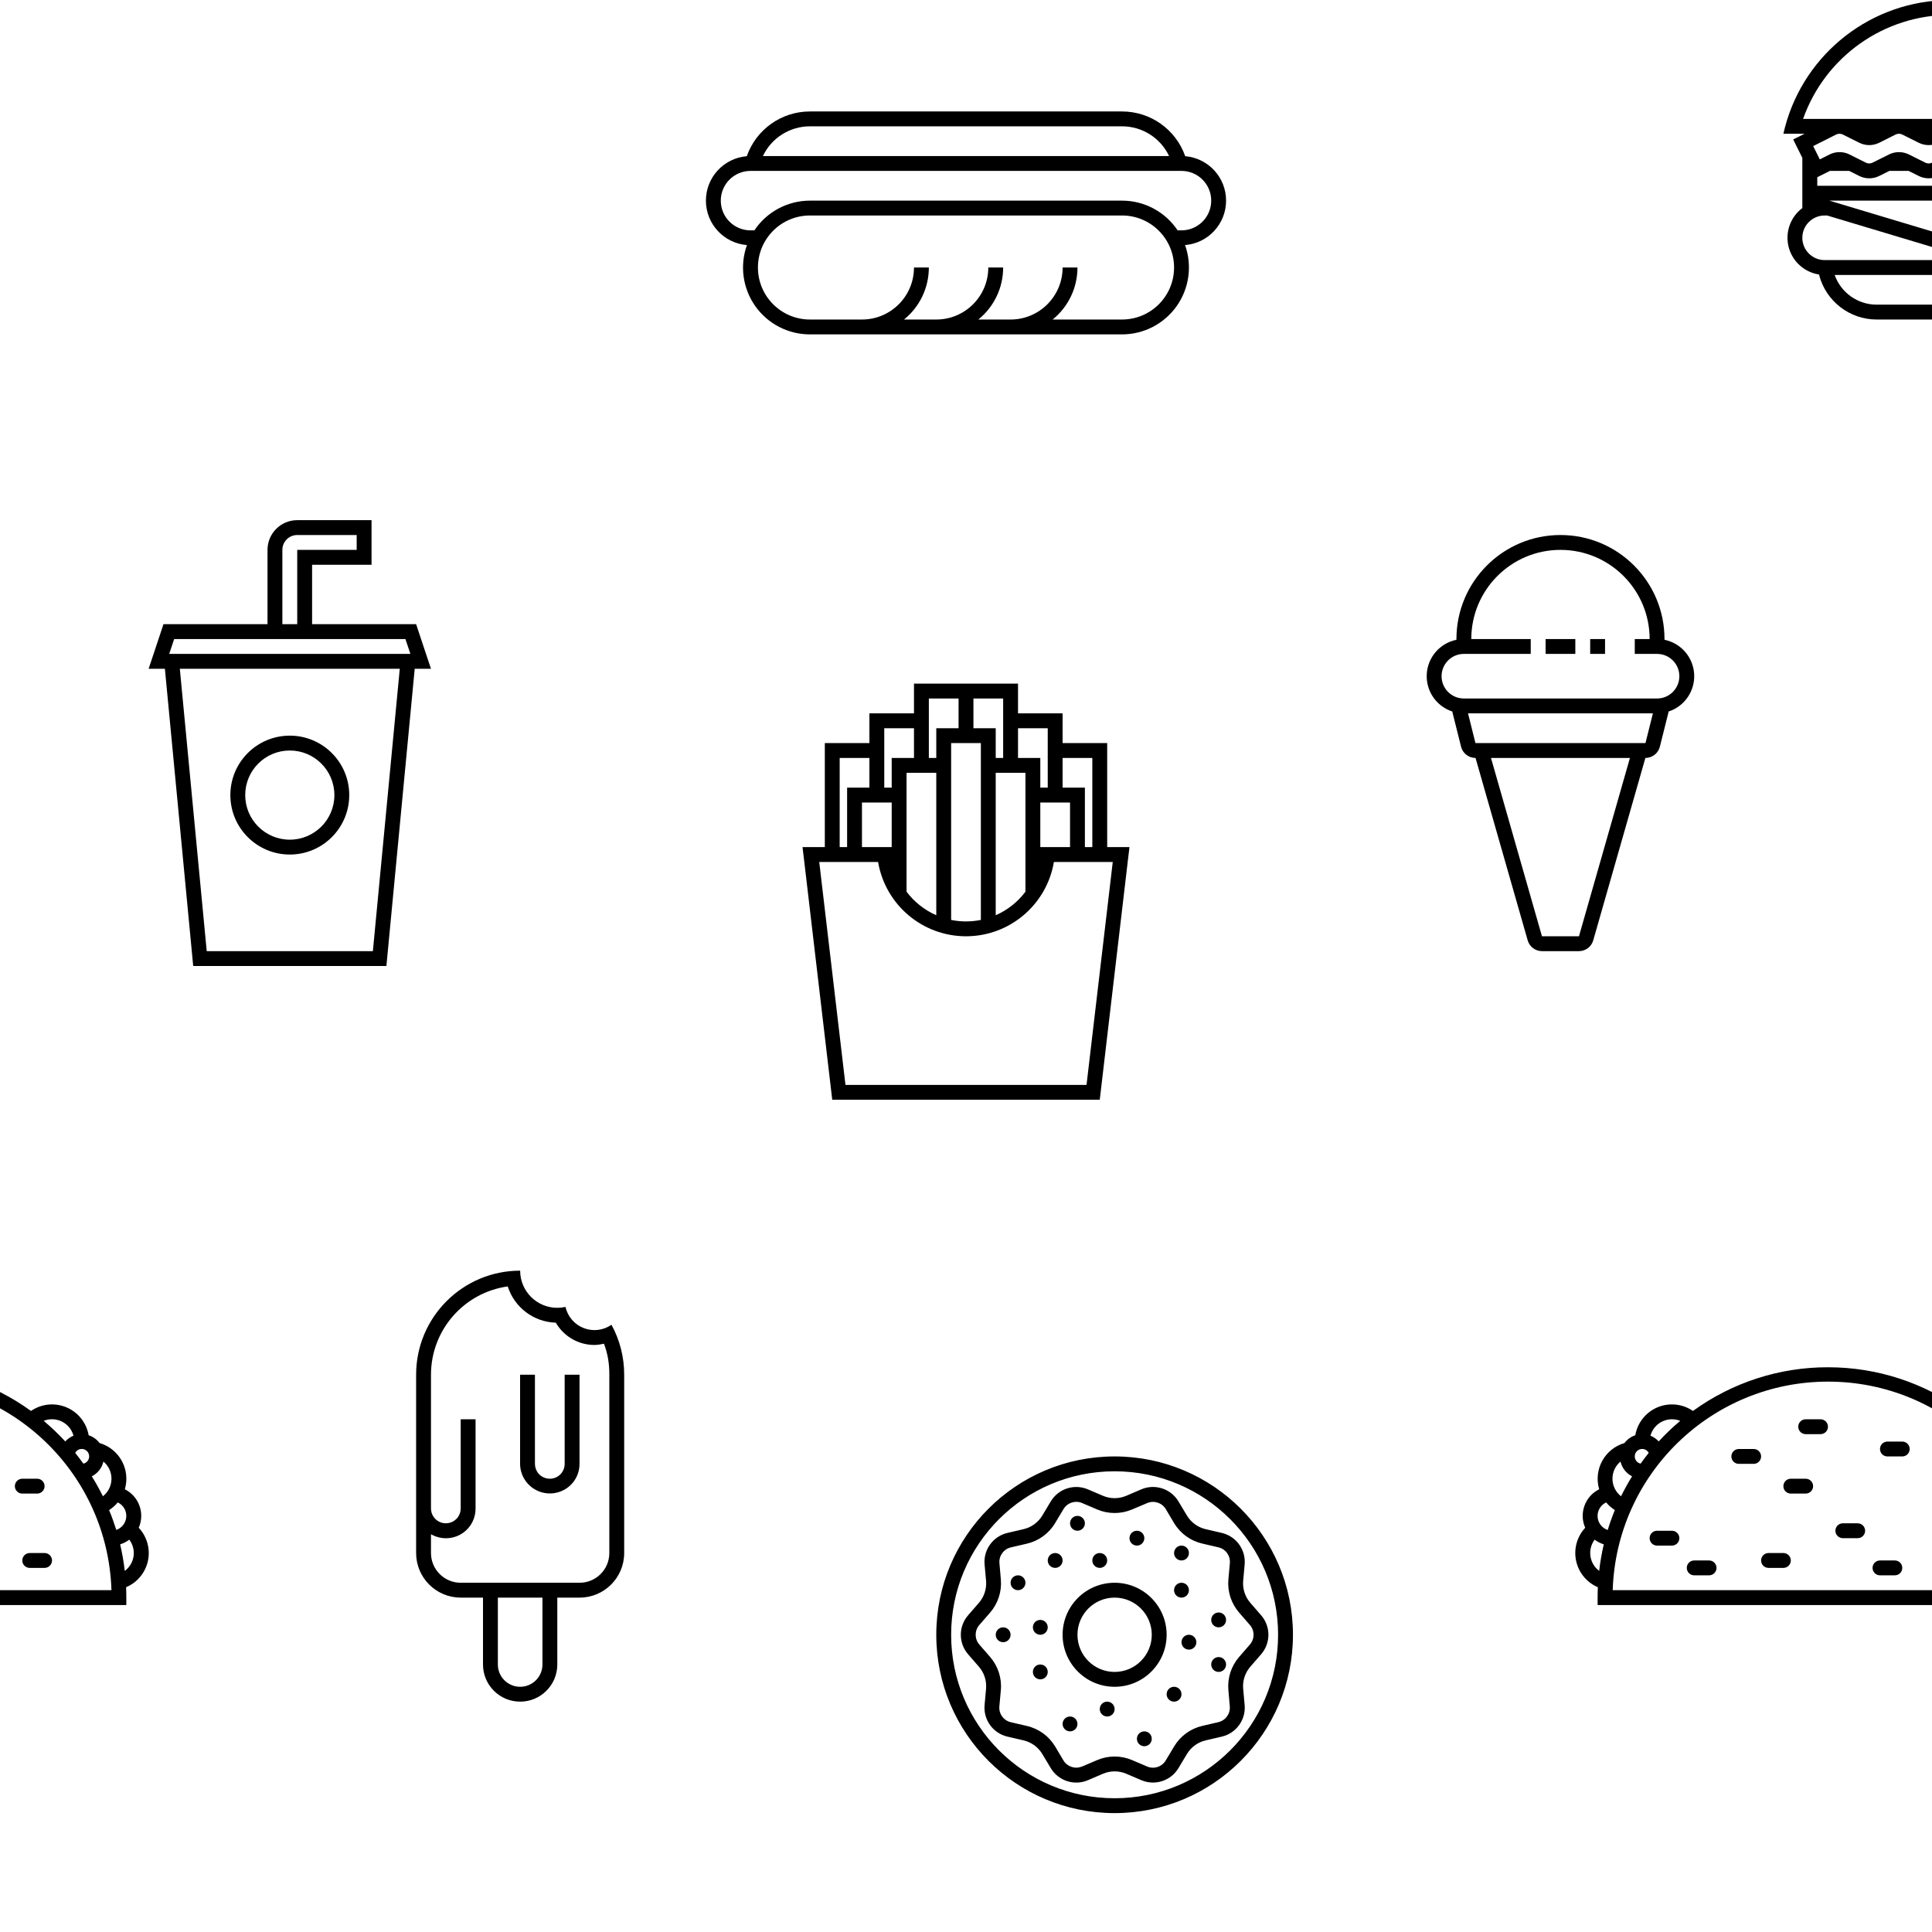
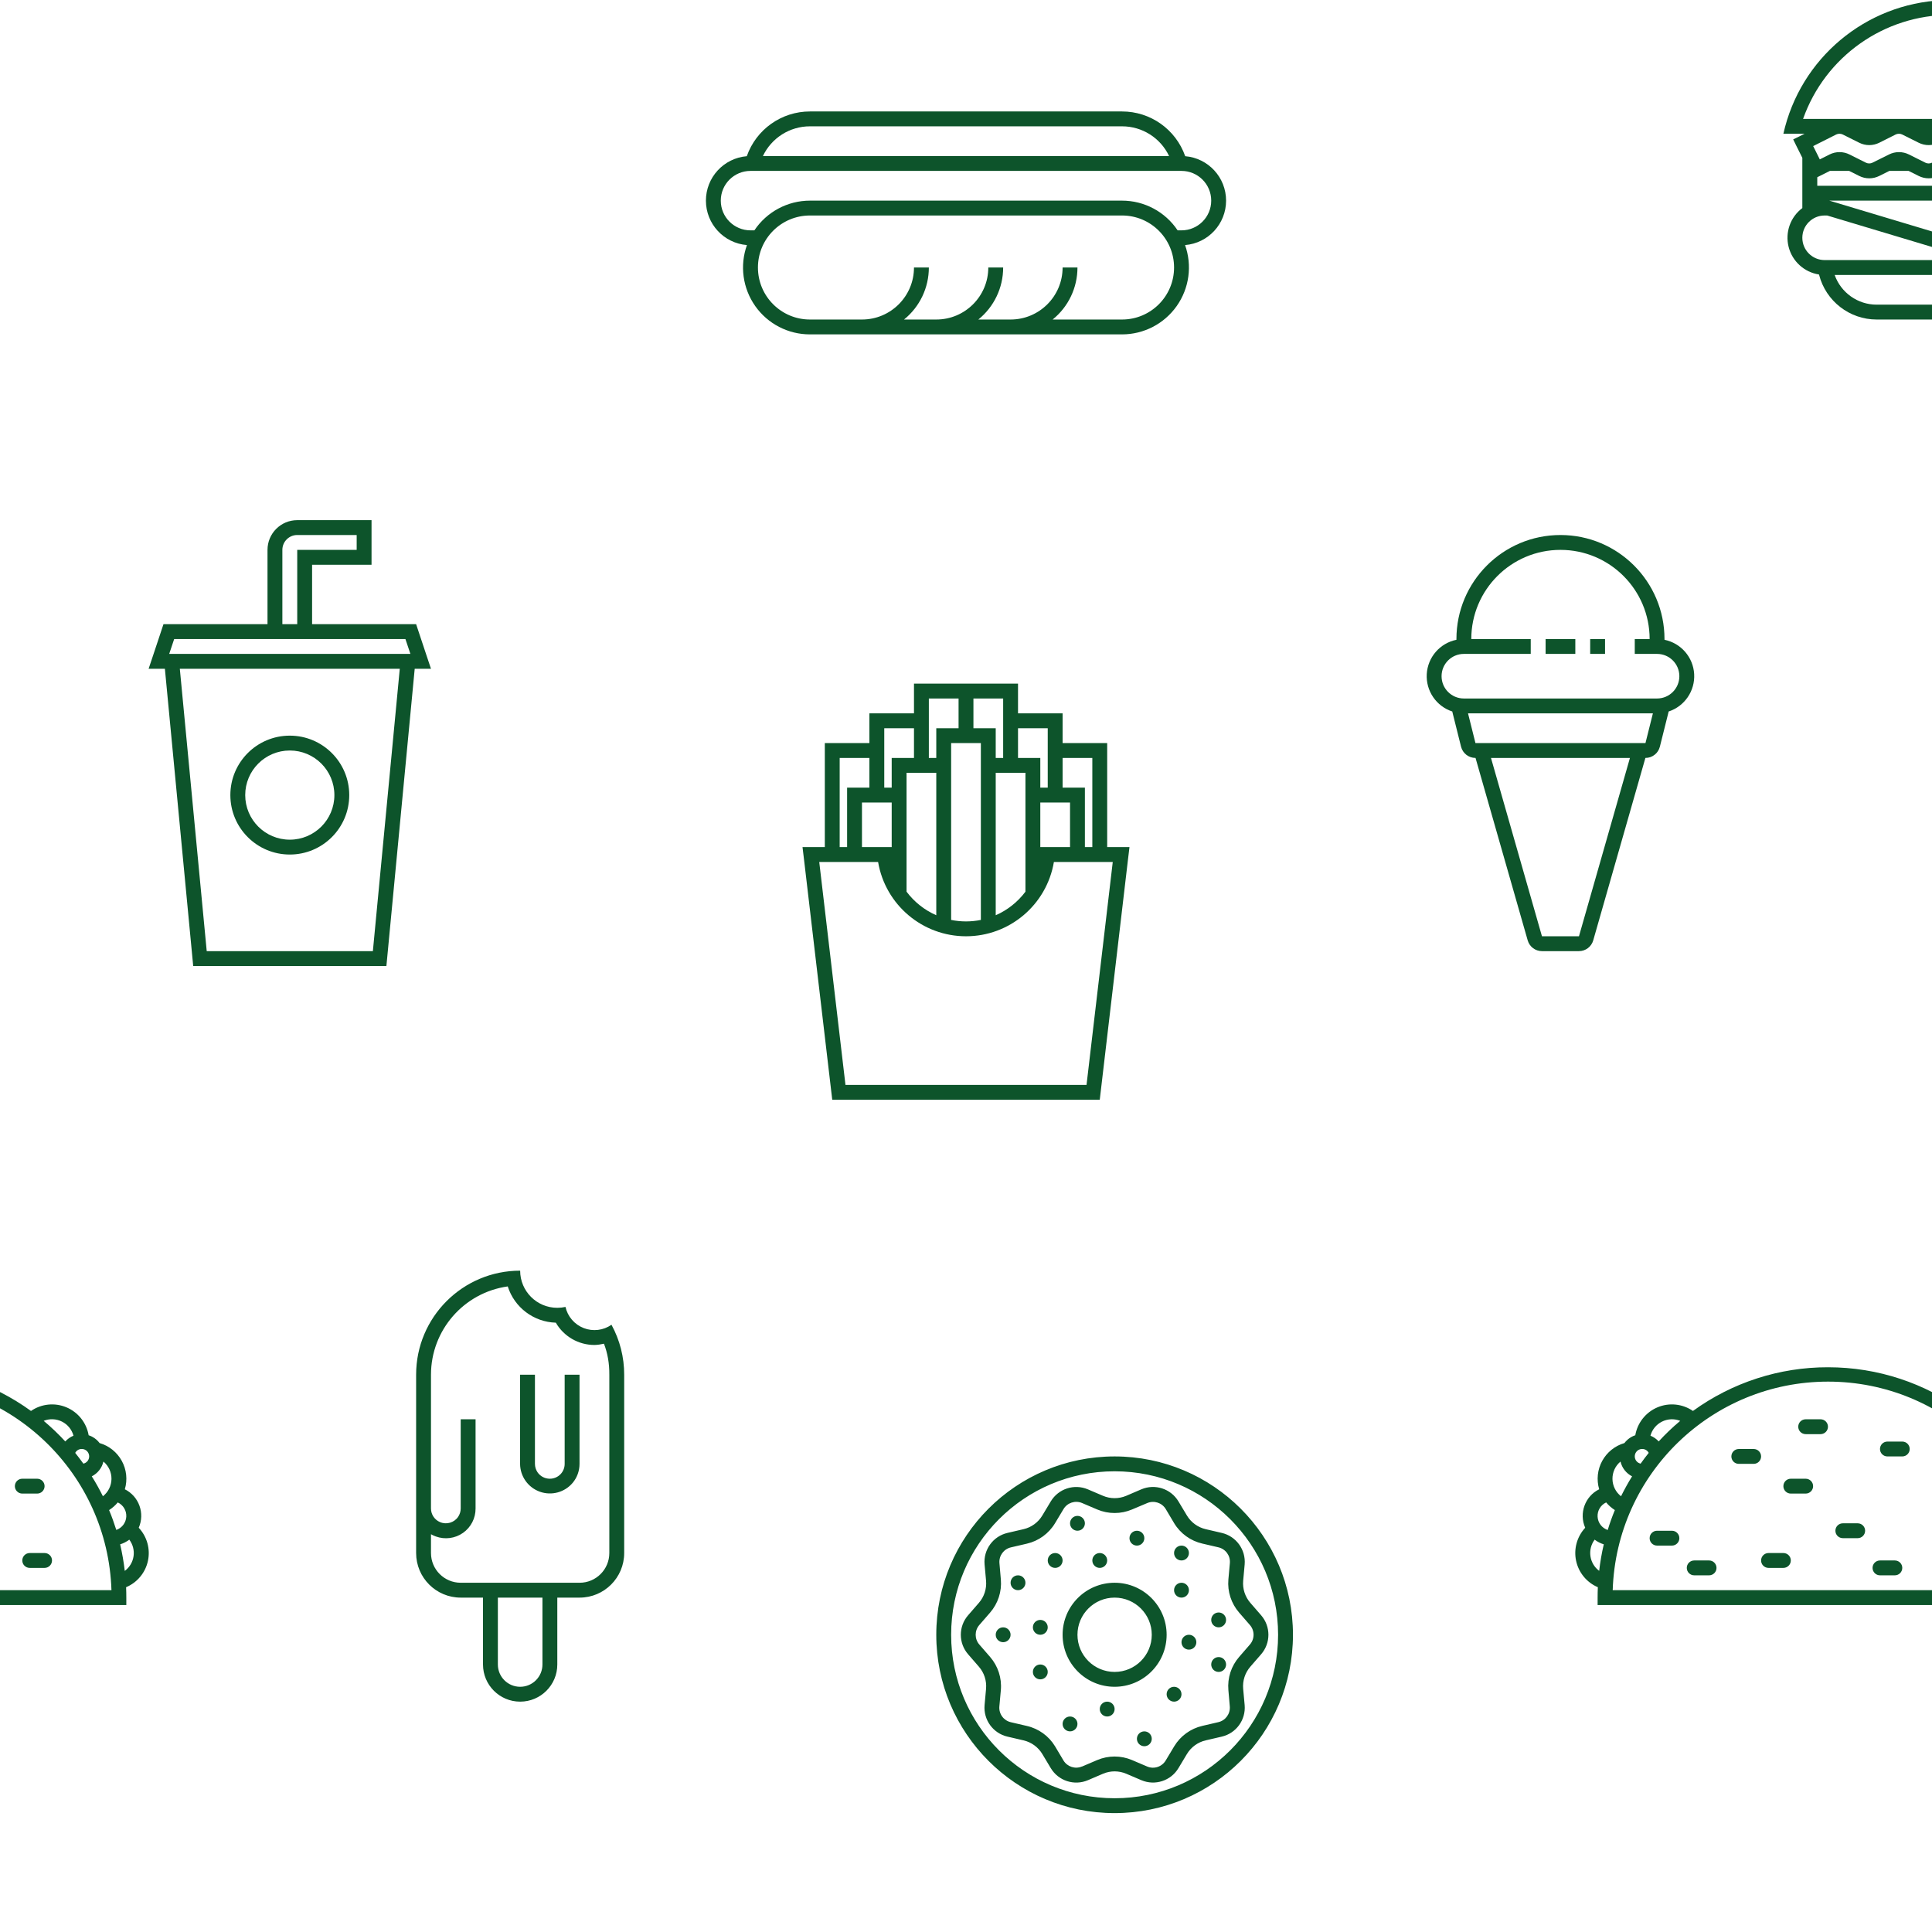
<svg xmlns="http://www.w3.org/2000/svg" width="200" height="200" viewBox="0 0 260 260">
  <g fill-rule="evenodd">
-     <g id="i-like-food" fill="#000">
+     <g id="i-like-food" fill="#0d542b">
      <path id="path6_fill-copy" d="M284.37 16c.2.65.39 1.32.54 2H281.17l1.17 2.34.45.9-.24.11V28a5 5 0 0 1-2.23 8.94l-.02.06a8 8 0 0 1-7.75 6h-20a8 8 0 0 1-7.74-6l-.02-.06a5 5 0 0 1-2.24-8.94v-6.76l-.79-1.58-.44-.9.9-.44.63-.32H240a23.01 23.01 0 0 1 44.37-2zm-36.82 2a1 1 0 0 0-.44.1l-3.1 1.56.89 1.79 1.31-.66a3 3 0 0 1 2.69 0l2.2 1.1a1 1 0 0 0 .9 0l2.21-1.1a3 3 0 0 1 2.69 0l2.2 1.1a1 1 0 0 0 .9 0l2.21-1.1a3 3 0 0 1 2.69 0l2.2 1.1a1 1 0 0 0 .86.02l2.88-1.27a3 3 0 0 1 2.43 0l2.88 1.27a1 1 0 0 0 .85-.02l3.1-1.55-.89-1.79-1.42.71a3 3 0 0 1-2.56.06l-2.77-1.23a1 1 0 0 0-.4-.09h-.01a1 1 0 0 0-.4.09l-2.78 1.23a3 3 0 0 1-2.56-.06l-2.3-1.15a1 1 0 0 0-.45-.11h-.01a1 1 0 0 0-.44.1l-2.21 1.11a3 3 0 0 1-2.69 0l-2.2-1.1a1 1 0 0 0-.45-.11h-.01a1 1 0 0 0-.44.1l-2.21 1.11a3 3 0 0 1-2.69 0l-2.2-1.1a1 1 0 0 0-.45-.11h-.01zm0-2h-4.9a21.01 21.01 0 0 1 39.61 0h-2.09l-.06-.13-.26.13h-32.31zm30.35 7.68l1.36-.68h1.3v2h-36v-1.15l.34-.17 1.36-.68h2.59l1.36.68a3 3 0 0 0 2.69 0l1.36-.68h2.59l1.36.68a3 3 0 0 0 2.69 0l1.36-.68h2.59l1.36.68a3 3 0 0 0 2.56.06l1.67-.74h3.23l1.67.74a3 3 0 0 0 2.56-.06zM246.18 27l16.37 4.91L278.93 27h-32.75zm-.63 2h.34l16.66 5 16.67-5h.33a3 3 0 1 1 0 6h-34a3 3 0 1 1 0-6zm1.35 8a6 6 0 0 0 5.65 4h20a6 6 0 0 0 5.66-4H246.9z" />
      <path d="M159.5 21.02A9 9 0 0 0 151 15h-42a9 9 0 0 0-8.5 6.02 6 6 0 0 0 .02 11.96A8.99 8.99 0 0 0 109 45h42a9 9 0 0 0 8.48-12.02 6 6 0 0 0 .02-11.96zM151 17h-42a7 7 0 0 0-6.33 4h54.66a7 7 0 0 0-6.33-4zm-9.34 26a8.98 8.98 0 0 0 3.34-7h-2a7 7 0 0 1-7 7h-4.34a8.98 8.98 0 0 0 3.34-7h-2a7 7 0 0 1-7 7h-4.34a8.98 8.98 0 0 0 3.34-7h-2a7 7 0 0 1-7 7h-7a7 7 0 1 1 0-14h42a7 7 0 1 1 0 14h-9.34zM109 27a9 9 0 0 0-7.48 4H101a4 4 0 1 1 0-8h58a4 4 0 0 1 0 8h-.52a9 9 0 0 0-7.48-4h-42z" />
      <path d="M39 115a8 8 0 1 0 0-16 8 8 0 0 0 0 16zm6-8a6 6 0 1 1-12 0 6 6 0 0 1 12 0zm-3-29v-2h8v-6H40a4 4 0 0 0-4 4v10H22l-1.33 4-.67 2h2.19L26 130h26l3.81-40H58l-.67-2L56 84H42v-6zm-4-4v10h2V74h8v-2h-8a2 2 0 0 0-2 2zm2 12h14.56l.67 2H22.77l.67-2H40zm13.8 4H24.2l3.62 38h22.36l3.62-38z" />
      <path d="M129 92h-6v4h-6v4h-6v14h-3l.24 2 3.76 32h36l3.76-32 .24-2h-3v-14h-6v-4h-6v-4h-8zm18 22v-12h-4v4h3v8h1zm-3 0v-6h-4v6h4zm-6 6v-16h-4v19.17c1.6-.7 2.97-1.8 4-3.17zm-6 3.8V100h-4v23.8a10.04 10.04 0 0 0 4 0zm-6-.63V104h-4v16a10.04 10.04 0 0 0 4 3.17zm-6-9.17v-6h-4v6h4zm-6 0v-8h3v-4h-4v12h1zm27-12v-4h-4v4h3v4h1v-4zm-6 0v-8h-4v4h3v4h1zm-6-4v-4h-4v8h1v-4h3zm-6 4v-4h-4v8h1v-4h3zm7 24a12 12 0 0 0 11.83-10h7.92l-3.53 30h-32.44l-3.53-30h7.92A12 12 0 0 0 130 126z" />
      <path d="M212 86v2h-4v-2h4zm4 0h-2v2h2v-2zm-20 0v.1a5 5 0 0 0-.56 9.65l.06.25 1.12 4.48a2 2 0 0 0 1.94 1.52h.01l7.02 24.55a2 2 0 0 0 1.92 1.45h4.98a2 2 0 0 0 1.92-1.45l7.02-24.55a2 2 0 0 0 1.95-1.52L224.5 96l.06-.25a5 5 0 0 0-.56-9.65V86a14 14 0 0 0-28 0zm4 0h6v2h-9a3 3 0 1 0 0 6H223a3 3 0 1 0 0-6H220v-2h2a12 12 0 1 0-24 0h2zm-1.44 14l-1-4h24.88l-1 4h-22.88zm8.95 26l-6.86-24h18.7l-6.86 24h-4.98zM150 242a22 22 0 1 0 0-44 22 22 0 0 0 0 44zm24-22a24 24 0 1 1-48 0 24 24 0 0 1 48 0zm-28.38 17.73l2.04-.87a6 6 0 0 1 4.68 0l2.04.87a2 2 0 0 0 2.5-.82l1.14-1.9a6 6 0 0 1 3.79-2.75l2.15-.5a2 2 0 0 0 1.54-2.12l-.19-2.2a6 6 0 0 1 1.45-4.46l1.45-1.67a2 2 0 0 0 0-2.62l-1.45-1.67a6 6 0 0 1-1.45-4.46l.2-2.2a2 2 0 0 0-1.55-2.13l-2.15-.5a6 6 0 0 1-3.8-2.75l-1.13-1.9a2 2 0 0 0-2.5-.8l-2.04.86a6 6 0 0 1-4.68 0l-2.04-.87a2 2 0 0 0-2.5.82l-1.14 1.9a6 6 0 0 1-3.79 2.75l-2.15.5a2 2 0 0 0-1.54 2.12l.19 2.2a6 6 0 0 1-1.45 4.46l-1.45 1.67a2 2 0 0 0 0 2.62l1.45 1.67a6 6 0 0 1 1.45 4.46l-.2 2.2a2 2 0 0 0 1.55 2.13l2.15.5a6 6 0 0 1 3.8 2.75l1.13 1.9a2 2 0 0 0 2.5.8zm2.82.97a4 4 0 0 1 3.12 0l2.04.87a4 4 0 0 0 4.99-1.62l1.14-1.9a4 4 0 0 1 2.53-1.84l2.15-.5a4 4 0 0 0 3.09-4.24l-.2-2.2a4 4 0 0 1 .97-2.98l1.45-1.67a4 4 0 0 0 0-5.24l-1.45-1.67a4 4 0 0 1-.97-2.97l.2-2.2a4 4 0 0 0-3.09-4.25l-2.15-.5a4 4 0 0 1-2.53-1.84l-1.14-1.9a4 4 0 0 0-5-1.62l-2.03.87a4 4 0 0 1-3.12 0l-2.04-.87a4 4 0 0 0-4.99 1.62l-1.14 1.9a4 4 0 0 1-2.53 1.84l-2.15.5a4 4 0 0 0-3.09 4.24l.2 2.2a4 4 0 0 1-.97 2.98l-1.45 1.67a4 4 0 0 0 0 5.24l1.45 1.67a4 4 0 0 1 .97 2.97l-.2 2.2a4 4 0 0 0 3.09 4.25l2.15.5a4 4 0 0 1 2.53 1.84l1.14 1.9a4 4 0 0 0 5 1.62l2.03-.87zM152 207a1 1 0 1 1 2 0 1 1 0 0 1-2 0zm6 2a1 1 0 1 1 2 0 1 1 0 0 1-2 0zm-11 1a1 1 0 1 1 2 0 1 1 0 0 1-2 0zm-6 0a1 1 0 1 1 2 0 1 1 0 0 1-2 0zm3-5a1 1 0 1 1 2 0 1 1 0 0 1-2 0zm-8 8a1 1 0 1 1 2 0 1 1 0 0 1-2 0zm3 6a1 1 0 1 1 2 0 1 1 0 0 1-2 0zm0 6a1 1 0 1 1 2 0 1 1 0 0 1-2 0zm4 7a1 1 0 1 1 2 0 1 1 0 0 1-2 0zm5-2a1 1 0 1 1 2 0 1 1 0 0 1-2 0zm5 4a1 1 0 1 1 2 0 1 1 0 0 1-2 0zm4-6a1 1 0 1 1 2 0 1 1 0 0 1-2 0zm6-4a1 1 0 1 1 2 0 1 1 0 0 1-2 0zm-4-3a1 1 0 1 1 2 0 1 1 0 0 1-2 0zm4-3a1 1 0 1 1 2 0 1 1 0 0 1-2 0zm-5-4a1 1 0 1 1 2 0 1 1 0 0 1-2 0zm-24 6a1 1 0 1 1 2 0 1 1 0 0 1-2 0zm16 5a5 5 0 1 0 0-10 5 5 0 0 0 0 10zm7-5a7 7 0 1 1-14 0 7 7 0 0 1 14 0zm86-29a1 1 0 0 0 0 2h2a1 1 0 0 0 0-2h-2zm19 9a1 1 0 0 1 1-1h2a1 1 0 0 1 0 2h-2a1 1 0 0 1-1-1zm-14 5a1 1 0 0 0 0 2h2a1 1 0 0 0 0-2h-2zm-25 1a1 1 0 0 0 0 2h2a1 1 0 0 0 0-2h-2zm5 4a1 1 0 0 0 0 2h2a1 1 0 0 0 0-2h-2zm9 0a1 1 0 0 1 1-1h2a1 1 0 0 1 0 2h-2a1 1 0 0 1-1-1zm15 1a1 1 0 0 1 1-1h2a1 1 0 0 1 0 2h-2a1 1 0 0 1-1-1zm12-2a1 1 0 0 0 0 2h2a1 1 0 0 0 0-2h-2zm-11-14a1 1 0 0 1 1-1h2a1 1 0 0 1 0 2h-2a1 1 0 0 1-1-1zm-19 0a1 1 0 0 0 0 2h2a1 1 0 0 0 0-2h-2zm6 5a1 1 0 0 1 1-1h2a1 1 0 0 1 0 2h-2a1 1 0 0 1-1-1zm-25 15c0-.47.01-.94.03-1.4a5 5 0 0 1-1.7-8 3.99 3.99 0 0 1 1.88-5.18 5 5 0 0 1 3.4-6.22 3 3 0 0 1 1.46-1.05 5 5 0 0 1 7.76-3.27A30.86 30.86 0 0 1 246 184c6.79 0 13.06 2.18 18.17 5.88a5 5 0 0 1 7.76 3.27 3 3 0 0 1 1.47 1.05 5 5 0 0 1 3.4 6.22 4 4 0 0 1 1.87 5.18 4.98 4.98 0 0 1-1.7 8c.02.46.03.93.03 1.4v1h-62v-1zm.83-7.17a30.9 30.9 0 0 0-.62 3.57 3 3 0 0 1-.61-4.2c.37.28.78.49 1.23.63zm1.49-4.61c-.36.87-.68 1.76-.96 2.68a2 2 0 0 1-.21-3.71c.33.4.73.75 1.17 1.03zm2.32-4.54c-.54.86-1.03 1.76-1.49 2.68a3 3 0 0 1-.07-4.67 3 3 0 0 0 1.56 1.99zm1.14-1.7c.35-.5.72-.98 1.1-1.46a1 1 0 1 0-1.1 1.45zm5.34-5.77c-1.03.86-2 1.79-2.9 2.77a3 3 0 0 0-1.11-.77 3 3 0 0 1 4-2zm42.66 2.77c-.9-.98-1.87-1.9-2.9-2.77a3 3 0 0 1 4.01 2 3 3 0 0 0-1.1.77zm1.34 1.54c.38.48.75.96 1.1 1.45a1 1 0 1 0-1.1-1.45zm3.73 5.84c-.46-.92-.95-1.82-1.5-2.68a3 3 0 0 0 1.57-1.99 3 3 0 0 1-.07 4.67zm1.8 4.53c-.29-.9-.6-1.8-.97-2.67.44-.28.84-.63 1.17-1.03a2 2 0 0 1-.2 3.7zm1.14 5.51c-.14-1.21-.35-2.4-.62-3.57.45-.14.86-.35 1.23-.63a2.99 2.99 0 0 1-.6 4.2zM275 214a29 29 0 0 0-57.97 0h57.96zM72.33 198.12c-.21-.32-.34-.7-.34-1.12v-12h-2v12a4.01 4.01 0 0 0 7.09 2.54c.57-.69.91-1.57.91-2.54v-12h-2v12a1.99 1.99 0 0 1-2 2 2 2 0 0 1-1.66-.88zM75 176c.38 0 .74-.04 1.1-.12a4 4 0 0 0 6.19 2.4A13.94 13.94 0 0 1 84 185v24a6 6 0 0 1-6 6h-3v9a5 5 0 1 1-10 0v-9h-3a6 6 0 0 1-6-6v-24a14 14 0 0 1 14-14 5 5 0 0 0 5 5zm-17 15v12a1.99 1.99 0 0 0 1.22 1.84 2 2 0 0 0 2.44-.72c.21-.32.34-.7.34-1.12v-12h2v12a3.98 3.98 0 0 1-5.35 3.77 3.98 3.98 0 0 1-.65-.3V209a4 4 0 0 0 4 4h16a4 4 0 0 0 4-4v-24c.01-1.53-.23-2.88-.72-4.17-.43.1-.87.16-1.28.17a6 6 0 0 1-5.2-3 7 7 0 0 1-6.47-4.88A12 12 0 0 0 58 185v6zm9 24v9a3 3 0 1 0 6 0v-9h-6z" />
      <path d="M-17 191a1 1 0 0 0 0 2h2a1 1 0 0 0 0-2h-2zm19 9a1 1 0 0 1 1-1h2a1 1 0 0 1 0 2H3a1 1 0 0 1-1-1zm-14 5a1 1 0 0 0 0 2h2a1 1 0 0 0 0-2h-2zm-25 1a1 1 0 0 0 0 2h2a1 1 0 0 0 0-2h-2zm5 4a1 1 0 0 0 0 2h2a1 1 0 0 0 0-2h-2zm9 0a1 1 0 0 1 1-1h2a1 1 0 0 1 0 2h-2a1 1 0 0 1-1-1zm15 1a1 1 0 0 1 1-1h2a1 1 0 0 1 0 2h-2a1 1 0 0 1-1-1zm12-2a1 1 0 0 0 0 2h2a1 1 0 0 0 0-2H4zm-11-14a1 1 0 0 1 1-1h2a1 1 0 0 1 0 2h-2a1 1 0 0 1-1-1zm-19 0a1 1 0 0 0 0 2h2a1 1 0 0 0 0-2h-2zm6 5a1 1 0 0 1 1-1h2a1 1 0 0 1 0 2h-2a1 1 0 0 1-1-1zm-25 15c0-.47.01-.94.03-1.4a5 5 0 0 1-1.7-8 3.99 3.99 0 0 1 1.88-5.18 5 5 0 0 1 3.4-6.22 3 3 0 0 1 1.46-1.05 5 5 0 0 1 7.76-3.27A30.86 30.86 0 0 1-14 184c6.79 0 13.06 2.18 18.17 5.88a5 5 0 0 1 7.76 3.27 3 3 0 0 1 1.47 1.05 5 5 0 0 1 3.4 6.22 4 4 0 0 1 1.87 5.18 4.98 4.98 0 0 1-1.7 8c.02.46.03.93.03 1.4v1h-62v-1zm.83-7.17a30.9 30.9 0 0 0-.62 3.57 3 3 0 0 1-.61-4.2c.37.28.78.49 1.23.63zm1.49-4.61c-.36.87-.68 1.76-.96 2.68a2 2 0 0 1-.21-3.71c.33.4.73.75 1.17 1.03zm2.32-4.54c-.54.86-1.03 1.76-1.49 2.68a3 3 0 0 1-.07-4.67 3 3 0 0 0 1.56 1.99zm1.14-1.7c.35-.5.72-.98 1.1-1.46a1 1 0 1 0-1.1 1.45zm5.34-5.77c-1.03.86-2 1.79-2.9 2.77a3 3 0 0 0-1.11-.77 3 3 0 0 1 4-2zm42.66 2.77c-.9-.98-1.87-1.9-2.9-2.77a3 3 0 0 1 4.01 2 3 3 0 0 0-1.1.77zm1.34 1.54c.38.48.75.96 1.1 1.45a1 1 0 1 0-1.1-1.45zm3.73 5.84c-.46-.92-.95-1.82-1.5-2.68a3 3 0 0 0 1.57-1.99 3 3 0 0 1-.07 4.67zm1.8 4.53c-.29-.9-.6-1.8-.97-2.67.44-.28.84-.63 1.17-1.03a2 2 0 0 1-.2 3.7zm1.14 5.51c-.14-1.21-.35-2.4-.62-3.57.45-.14.86-.35 1.23-.63a2.99 2.99 0 0 1-.6 4.2zM15 214a29 29 0 0 0-57.97 0h57.96z" />
    </g>
  </g>
</svg>
